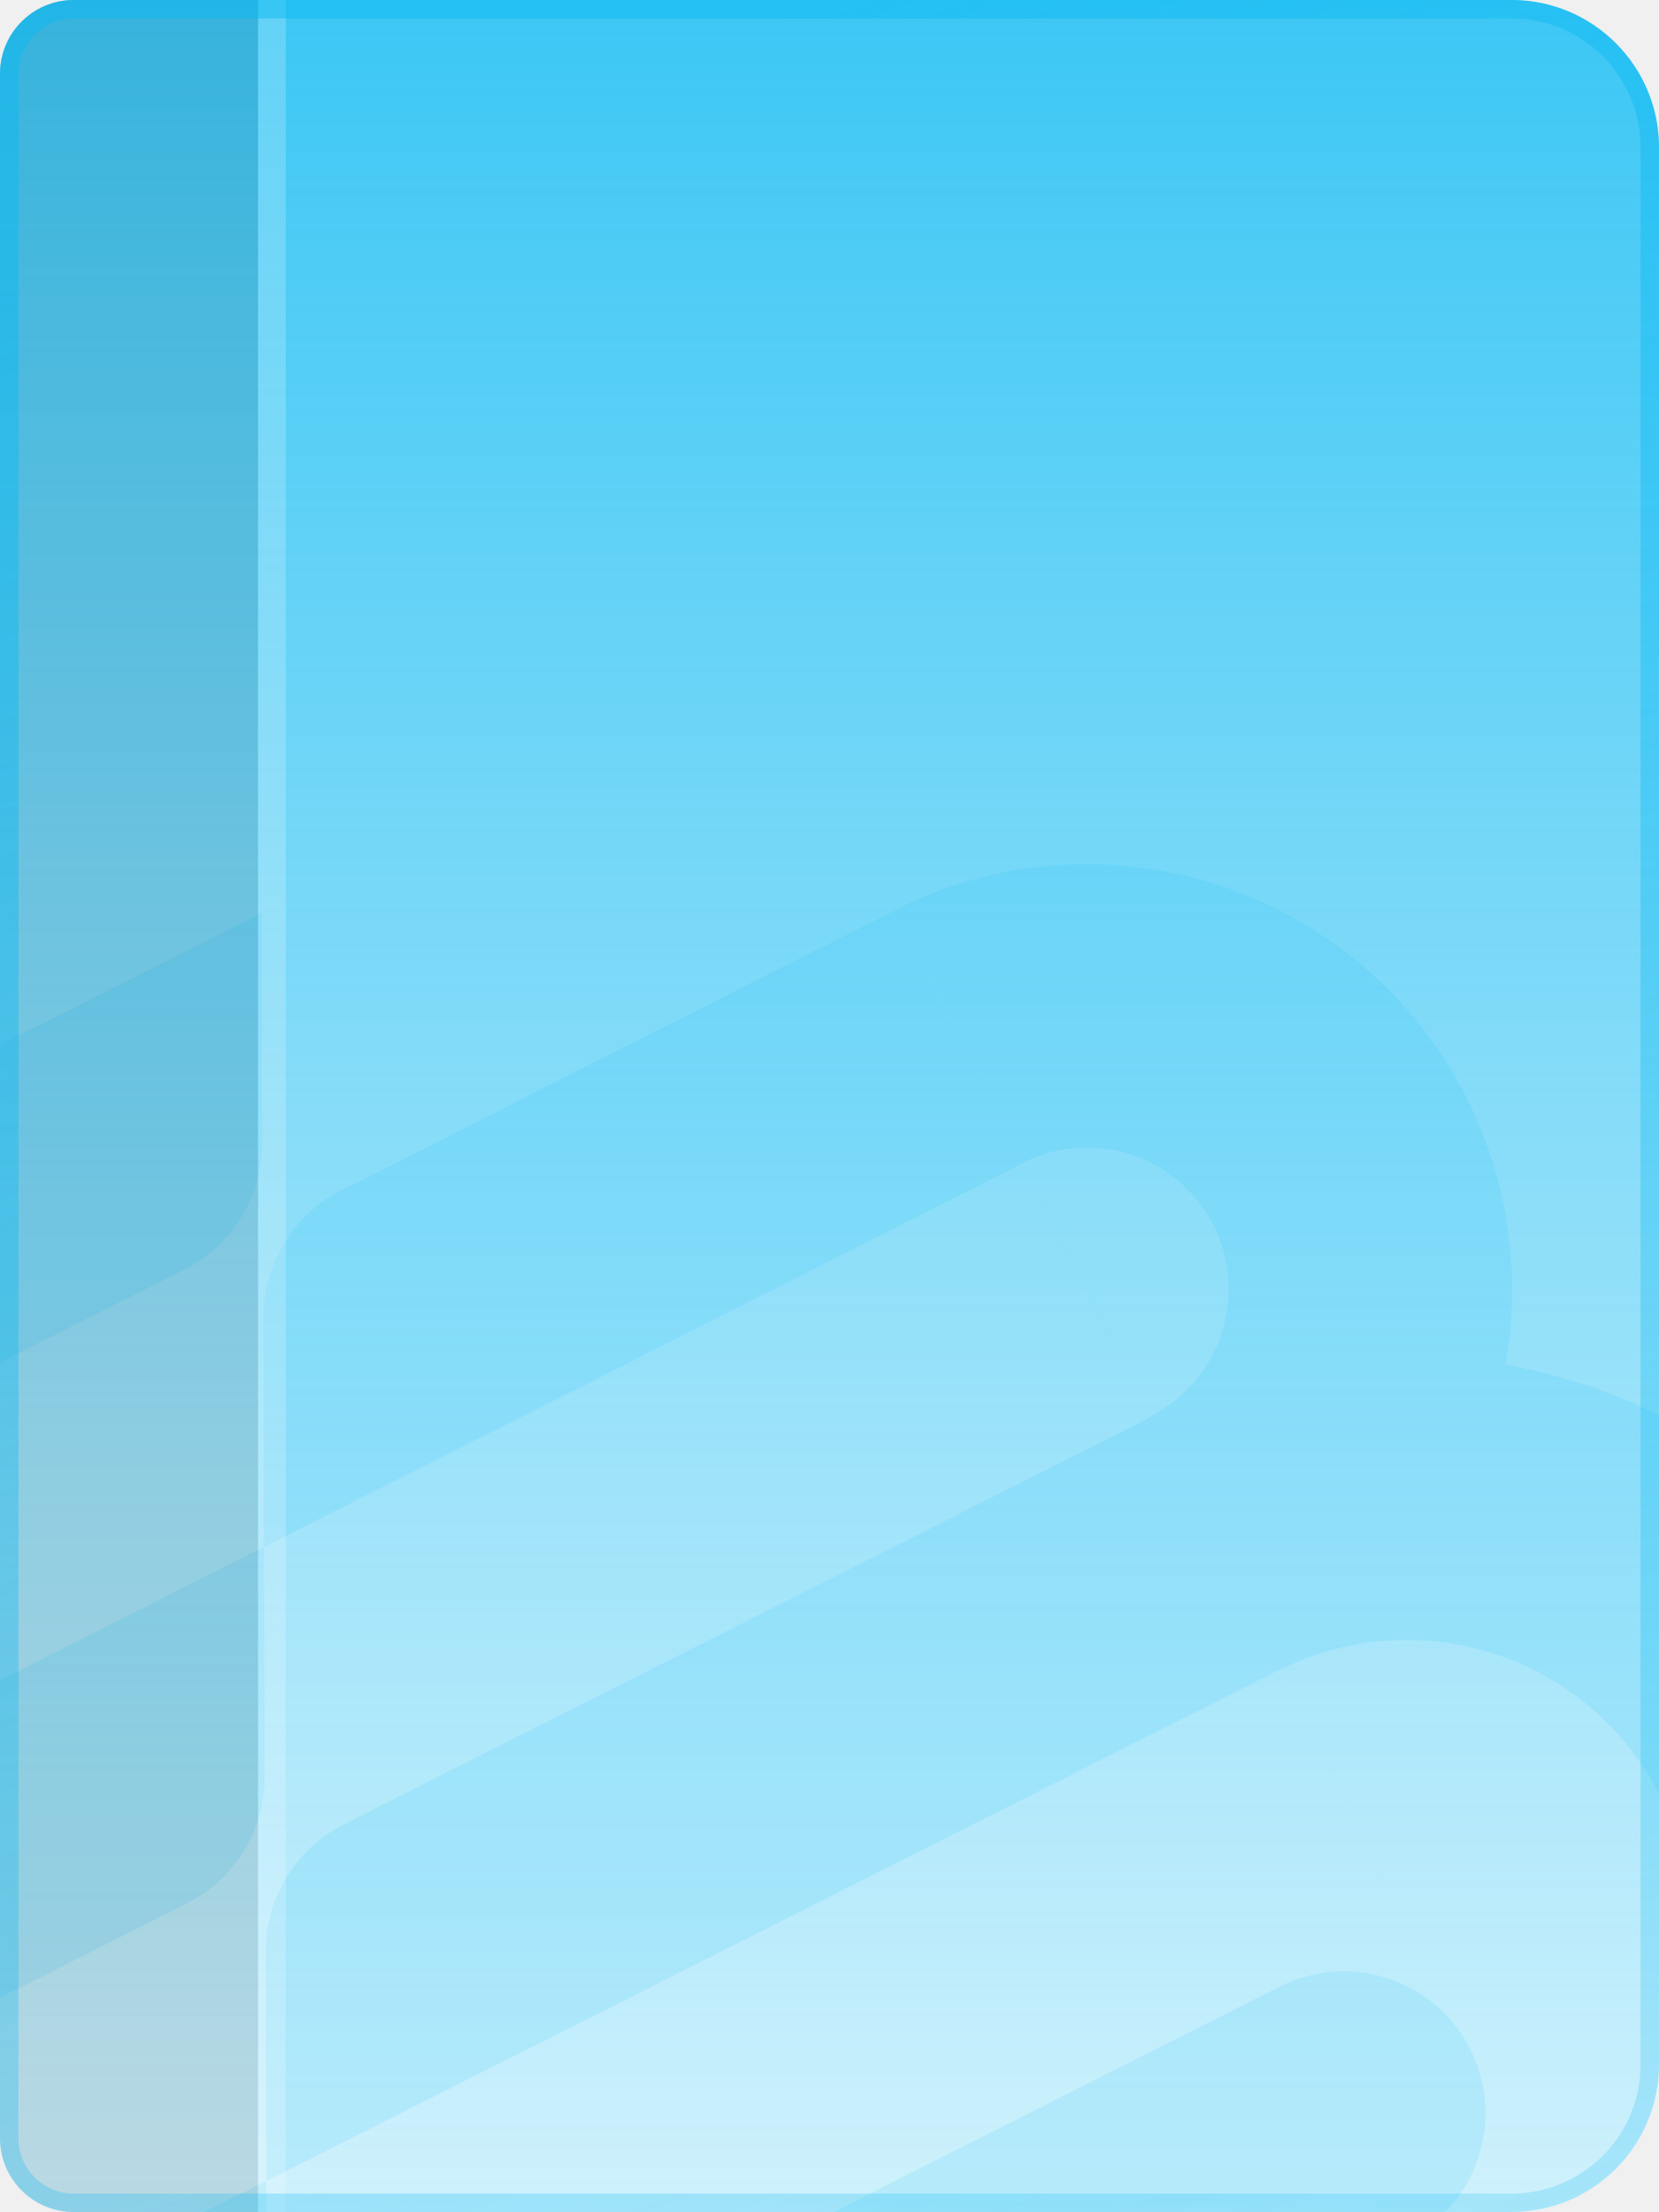
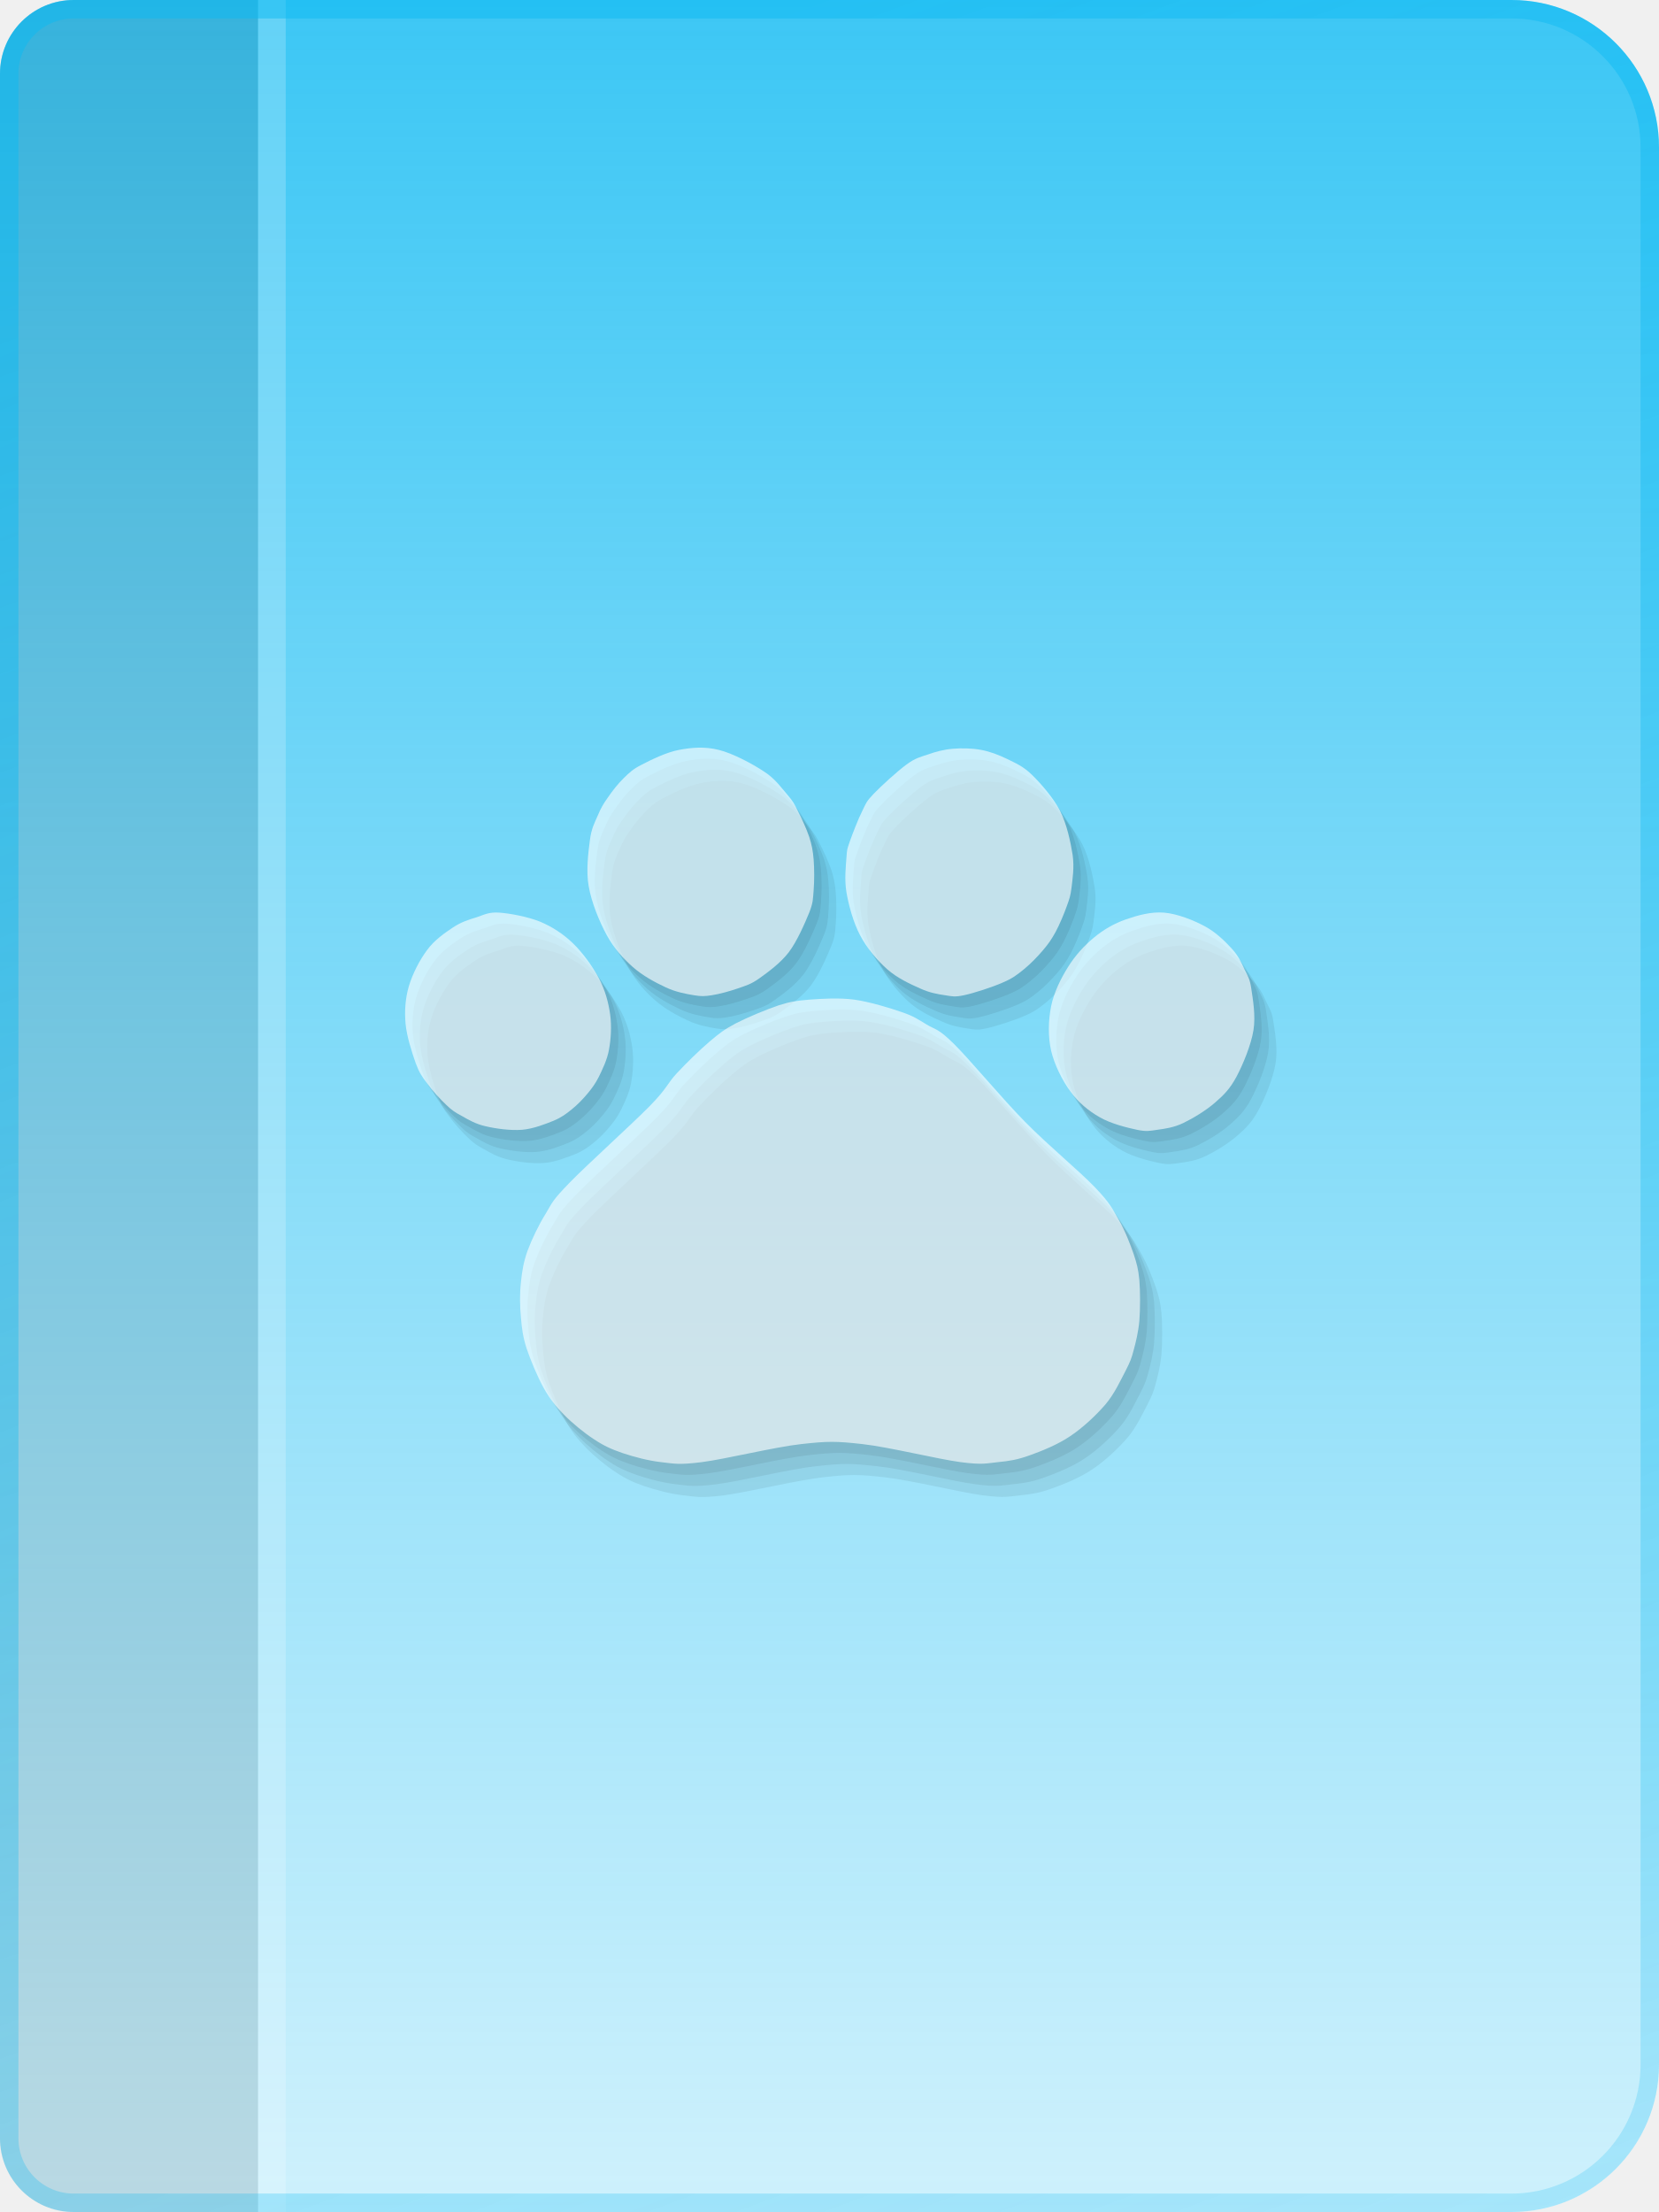
<svg xmlns="http://www.w3.org/2000/svg" width="90" height="120" viewBox="0 0 90 120" fill="none">
  <g clip-path="url(#clip0_2130_61774)">
    <path d="M0 4C0 1.791 1.791 0 4 0H82C86.418 0 90 3.582 90 8V112C90 116.418 86.418 120 82 120H4C1.791 120 0 118.209 0 116V4Z" fill="white" />
    <path d="M0 4C0 1.791 1.791 0 4 0H82C86.418 0 90 3.582 90 8V112C90 116.418 86.418 120 82 120H4C1.791 120 0 118.209 0 116V4Z" fill="url(#paint0_linear_2130_61774)" />
-     <path fill-rule="evenodd" clip-rule="evenodd" d="M7.39 70.187C8.298 69.728 9.194 69.275 10.004 68.867C12.745 67.483 14.3 64.681 14.227 61.803L14.191 49.526L-6.403 59.924L-6.401 59.928L-68.184 91.124L-61.252 104.853L7.393 70.193L7.39 70.187ZM48.568 49.36C54.03 46.603 60.363 46.128 66.175 48.04C71.987 49.952 76.802 54.094 79.559 59.556C81.829 64.051 82.553 69.137 81.672 74.036C83.108 74.291 84.528 74.647 85.92 75.105C89.757 76.368 93.308 78.373 96.37 81.008C99.43 83.641 101.942 86.852 103.763 90.455L103.765 90.454L110.697 104.183L96.968 111.115L90.038 97.391L90.038 97.392C89.128 95.596 87.875 93.997 86.35 92.684C84.819 91.367 83.043 90.364 81.125 89.733C79.206 89.102 77.182 88.854 75.168 89.005C73.154 89.156 71.189 89.703 69.386 90.613L76.309 104.323L76.307 104.324L69.375 90.595L28.188 111.391L28.185 111.385L14.457 118.316L14.421 106.04C14.349 103.161 15.903 100.36 18.645 98.976C22.436 97.062 28.119 94.189 28.119 94.189L28.122 94.196L62.443 76.866L62.453 76.861L58.966 69.954L48.568 49.36ZM55.503 63.083C57.324 62.163 59.435 62.005 61.372 62.642C63.31 63.28 64.914 64.661 65.834 66.481C66.753 68.302 66.911 70.413 66.274 72.35C65.636 74.288 64.256 75.892 62.435 76.812L55.503 63.083ZM-52.786 162.59C-54.211 162.336 -55.619 161.981 -57 161.527C-60.837 160.264 -64.388 158.259 -67.45 155.624C-70.512 152.989 -73.025 149.777 -74.845 146.172L-61.118 139.241C-60.209 141.036 -58.956 142.635 -57.43 143.948C-55.899 145.265 -54.124 146.268 -52.205 146.899C-50.287 147.531 -48.263 147.778 -46.249 147.627C-44.235 147.476 -42.27 146.929 -40.467 146.019L-47.389 132.309L-47.387 132.308L-40.449 146.05L-6.133 128.724L-6.145 128.702L14.449 118.304L14.485 130.58C14.557 133.459 13.003 136.26 10.261 137.644L7.65 138.963L7.663 138.988L-33.524 159.783L-33.531 159.77L-33.532 159.77L-30.071 166.623L-26.591 173.515L-6.002 163.119L0.93 176.848L-19.663 187.246L-19.677 187.218C-25.138 189.974 -31.47 190.449 -37.281 188.537C-43.093 186.625 -47.907 182.483 -50.665 177.021C-52.927 172.541 -53.653 167.474 -52.786 162.59ZM-33.668 159.838C-35.423 160.767 -36.753 162.341 -37.375 164.231C-38.012 166.169 -37.854 168.28 -36.934 170.1C-36.015 171.921 -34.41 173.302 -32.473 173.939C-30.536 174.577 -28.424 174.418 -26.604 173.499L-33.535 159.772L-33.602 159.806L-33.668 159.838ZM0.661 108.048C0.661 108.048 6.344 105.175 10.136 103.261C12.877 101.877 14.431 99.076 14.359 96.197L14.323 83.921L0.593 90.853L0.586 90.84L-47.465 115.102C-51.257 117.016 -52.778 121.641 -50.864 125.432C-48.95 129.223 -44.325 130.745 -40.534 128.831L0.654 108.035L0.661 108.048ZM18.512 64.582C22.261 62.689 27.861 59.858 27.984 59.796L27.975 59.778L48.569 49.38L55.501 63.109L34.909 73.506L34.918 73.524L14.325 83.922L14.289 71.646C14.216 68.767 15.771 65.966 18.512 64.582ZM35.175 142.297L76.364 121.5C80.155 119.586 81.677 114.961 79.763 111.17C77.849 107.379 73.223 105.857 69.432 107.771L21.381 132.033L21.384 132.04L18.772 133.359C16.031 134.743 14.476 137.545 14.549 140.423L14.585 152.7L35.178 142.302L35.175 142.297ZM28.391 162.973C28.391 162.973 22.707 165.845 18.916 167.759C16.175 169.144 14.62 171.945 14.693 174.823L14.729 187.1L28.455 180.169L28.458 180.174L97.102 145.515L97.103 145.517C100.709 143.696 103.921 141.183 106.555 138.121C109.19 135.059 111.196 131.508 112.458 127.671C113.72 123.834 114.215 119.786 113.912 115.758C113.61 111.73 112.518 107.801 110.697 104.195L96.969 111.126C97.873 112.923 98.415 114.879 98.565 116.884C98.716 118.898 98.469 120.922 97.838 122.841C97.207 124.759 96.204 126.535 94.886 128.066C93.569 129.597 91.963 130.853 90.16 131.764L83.24 118.058L83.239 118.059L90.17 131.786L28.393 162.978L28.391 162.973ZM0.932 176.843C0.932 176.843 6.615 173.97 10.406 172.056C13.148 170.672 14.702 167.871 14.63 164.992L14.594 152.716L-6 163.114L0.932 176.843ZM-68.05 125.517C-68.953 123.721 -69.495 121.765 -69.646 119.76C-69.797 117.745 -69.549 115.721 -68.918 113.803C-68.287 111.884 -67.284 110.109 -65.967 108.578C-64.65 107.047 -63.044 105.79 -61.241 104.88L-54.321 118.586L-54.32 118.585L-68.183 91.127C-71.789 92.948 -75.001 95.46 -77.636 98.522C-80.27 101.584 -82.276 105.135 -83.539 108.972C-84.801 112.809 -85.295 116.858 -84.993 120.886C-84.691 124.907 -83.602 128.83 -81.787 132.431L-81.788 132.431L-74.856 146.16L-61.127 139.228L-68.05 125.518L-68.05 125.517Z" fill="#0CB9F2" fill-opacity="0.12" />
+     <g>
+       <path d="M 28.62 67.85 C 28.40 68.47 28.32 68.96 28.26 69.57 C 28.19 70.17 28.20 70.88 28.26 71.47 C 28.31 72.06 28.36 72.49 28.56 73.13 C 28.77 73.76 29.15 74.67 29.48 75.27 C 29.82 75.88 30.13 76.27 30.59 76.74 C 31.05 77.21 31.71 77.75 32.24 78.09 C 32.77 78.44 33.17 78.62 33.78 78.83 C 34.38 79.03 35.15 79.24 35.86 79.32 C 36.58 79.40 36.80 79.48 38.07 79.32 C 39.34 79.16 42.02 78.50 43.47 78.34 C 44.92 78.18 45.34 78.18 46.78 78.34 C 48.22 78.50 50.89 79.16 52.11 79.32 C 53.34 79.48 53.52 79.38 54.14 79.32 C 54.76 79.26 55.20 79.19 55.86 78.95 C 56.51 78.72 57.38 78.37 58.06 77.91 C 58.75 77.45 59.46 76.78 59.97 76.19 C 60.47 75.60 60.81 74.84 61.07 74.35 C 61.32 73.86 61.38 73.70 61.50 73.25 C 61.62 72.80 61.75 72.29 61.81 71.65 C 61.86 71.02 61.86 70.05 61.81 69.45 C 61.75 68.84 61.68 68.58 61.50 68.03 C 61.31 67.49 61.05 66.80 60.70 66.19 C 60.35 65.59 60.26 65.31 59.41 64.42 C 58.56 63.53 56.89 62.16 55.61 60.86 C 54.33 59.56 52.64 57.51 51.75 56.63 C 50.86 55.75 50.74 55.87 50.27 55.58 C 49.80 55.30 49.58 55.13 48.93 54.91 C 48.27 54.68 47.19 54.35 46.35 54.23 C 45.51 54.12 44.58 54.18 43.90 54.23 C 43.21 54.29 42.90 54.33 42.24 54.54 C 41.58 54.76 40.53 55.20 39.91 55.52 C 39.29 55.85 39.03 56.05 38.50 56.50 C 37.97 56.95 37.26 57.64 36.72 58.22 C 36.18 58.80 36.22 59.01 35.25 60.00 C 34.28 60.99 31.83 63.20 30.89 64.17 C 29.95 65.14 29.98 65.21 29.61 65.83 C 29.23 66.44 28.85 67.23 28.62 67.85 Z" fill="#000000" fill-opacity="0.07" transform="translate(0.4,0.6)" />
+       <path d="M 51.69 40.62 C 51.20 40.66 50.76 40.78 50.34 40.93 C 49.92 41.07 49.66 41.12 49.17 41.48 C 48.68 41.84 47.79 42.65 47.39 43.07 C 46.99 43.49 46.99 43.56 46.78 43.99 C 46.56 44.42 46.25 45.23 46.10 45.65 C 45.96 46.07 45.95 46.05 45.92 46.51 C 45.89 46.97 45.80 47.70 45.92 48.41 C 46.04 49.11 46.29 50.04 46.66 50.74 C 47.02 51.43 47.59 52.10 48.13 52.58 C 48.67 53.06 49.39 53.39 49.91 53.62 C 50.43 53.86 50.86 53.93 51.26 53.99 C 51.65 54.05 51.78 54.10 52.30 53.99 C 52.82 53.88 53.84 53.55 54.38 53.31 C 54.93 53.08 55.18 52.88 55.55 52.58 C 55.92 52.28 56.31 51.87 56.59 51.54 C 56.88 51.20 57.05 50.95 57.27 50.55 C 57.48 50.16 57.74 49.54 57.88 49.14 C 58.02 48.75 58.07 48.62 58.13 48.16 C 58.18 47.70 58.29 47.08 58.19 46.38 C 58.08 45.69 57.88 44.72 57.51 43.99 C 57.14 43.27 56.46 42.50 55.98 42.03 C 55.50 41.56 55.09 41.40 54.63 41.17 C 54.17 40.95 53.71 40.77 53.22 40.68 C 52.73 40.59 52.17 40.58 51.69 40.62 Z" fill="#000000" fill-opacity="0.07" transform="translate(0.4,0.6)" />
+       <path d="M 36.84 40.68 C 36.15 40.81 35.32 41.22 34.82 41.48 C 34.32 41.73 34.14 41.92 33.84 42.21 C 33.53 42.51 33.21 42.92 32.98 43.26 C 32.74 43.59 32.59 43.85 32.43 44.24 C 32.26 44.63 32.08 44.94 32.00 45.59 C 31.92 46.23 31.78 47.24 31.94 48.10 C 32.09 48.96 32.52 50.01 32.92 50.74 C 33.32 51.46 33.80 51.99 34.33 52.46 C 34.86 52.93 35.55 53.30 36.11 53.56 C 36.66 53.82 37.22 53.92 37.64 53.99 C 38.06 54.06 38.22 54.05 38.62 53.99 C 39.02 53.93 39.60 53.77 40.03 53.62 C 40.46 53.47 40.74 53.40 41.20 53.07 C 41.66 52.74 42.34 52.25 42.79 51.66 C 43.24 51.07 43.67 50.07 43.90 49.51 C 44.12 48.95 44.10 48.77 44.14 48.29 C 44.18 47.80 44.18 47.11 44.14 46.63 C 44.10 46.15 44.04 45.84 43.90 45.40 C 43.75 44.96 43.48 44.37 43.28 43.99 C 43.09 43.61 43.04 43.49 42.73 43.13 C 42.42 42.78 42.07 42.25 41.44 41.85 C 40.82 41.44 39.76 40.87 38.99 40.68 C 38.22 40.49 37.54 40.55 36.84 40.68 Z" fill="#000000" fill-opacity="0.07" transform="translate(0.4,0.6)" />
+       <path d="M 27.09 49.51 C 26.52 49.47 26.28 49.62 25.86 49.76 C 25.44 49.89 25.03 50.01 24.58 50.31 C 24.13 50.61 23.56 51.00 23.17 51.54 C 22.77 52.07 22.38 52.83 22.18 53.50 C 21.99 54.16 21.94 54.83 22.00 55.52 C 22.06 56.22 22.36 57.13 22.55 57.67 C 22.75 58.21 22.89 58.40 23.17 58.77 C 23.44 59.15 23.89 59.64 24.21 59.94 C 24.52 60.24 24.71 60.36 25.07 60.55 C 25.42 60.75 25.81 60.98 26.35 61.10 C 26.90 61.23 27.70 61.34 28.32 61.29 C 28.93 61.24 29.58 60.98 30.03 60.80 C 30.48 60.61 30.71 60.43 31.02 60.18 C 31.32 59.94 31.63 59.62 31.87 59.33 C 32.12 59.03 32.29 58.80 32.49 58.41 C 32.68 58.01 32.94 57.50 33.04 56.93 C 33.14 56.37 33.19 55.68 33.10 55.03 C 33.01 54.39 32.83 53.71 32.49 53.07 C 32.15 52.43 31.61 51.68 31.08 51.17 C 30.55 50.66 29.96 50.28 29.30 50.00 C 28.63 49.73 27.66 49.55 27.09 49.51 Z" fill="#000000" fill-opacity="0.07" transform="translate(0.4,0.6)" />
+       <path d="M 63.15 49.51 C 62.44 49.45 61.70 49.66 61.07 49.88 C 60.44 50.10 59.87 50.43 59.35 50.86 C 58.83 51.29 58.33 51.83 57.94 52.46 C 57.55 53.08 57.17 53.85 57.02 54.60 C 56.87 55.36 56.85 56.23 57.02 56.99 C 57.20 57.76 57.62 58.60 58.06 59.20 C 58.50 59.81 59.06 60.27 59.66 60.61 C 60.26 60.96 61.16 61.18 61.68 61.29 C 62.20 61.40 62.37 61.35 62.79 61.29 C 63.21 61.23 63.68 61.17 64.20 60.92 C 64.72 60.67 65.43 60.24 65.91 59.82 C 66.40 59.40 66.73 59.06 67.08 58.41 C 67.43 57.75 67.87 56.69 68.00 55.89 C 68.13 55.09 67.96 54.17 67.88 53.62 C 67.80 53.07 67.68 52.94 67.51 52.58 C 67.34 52.22 67.19 51.86 66.83 51.47 C 66.48 51.09 65.98 50.58 65.36 50.25 C 64.75 49.92 63.87 49.57 63.15 49.51 Z" fill="#000000" fill-opacity="0.07" transform="translate(0.4,0.6)" />
+       <path d="M 28.62 67.85 C 28.40 68.47 28.32 68.96 28.26 69.57 C 28.19 70.17 28.20 70.88 28.26 71.47 C 28.31 72.06 28.36 72.49 28.56 73.13 C 28.77 73.76 29.15 74.67 29.48 75.27 C 29.82 75.88 30.13 76.27 30.59 76.74 C 31.05 77.21 31.71 77.75 32.24 78.09 C 32.77 78.44 33.17 78.62 33.78 78.83 C 34.38 79.03 35.15 79.24 35.86 79.32 C 36.58 79.40 36.80 79.48 38.07 79.32 C 39.34 79.16 42.02 78.50 43.47 78.34 C 44.92 78.18 45.34 78.18 46.78 78.34 C 48.22 78.50 50.89 79.16 52.11 79.32 C 53.34 79.48 53.52 79.38 54.14 79.32 C 54.76 79.26 55.20 79.19 55.86 78.95 C 56.51 78.72 57.38 78.37 58.06 77.91 C 58.75 77.45 59.46 76.78 59.97 76.19 C 60.47 75.60 60.81 74.84 61.07 74.35 C 61.32 73.86 61.38 73.70 61.50 73.25 C 61.62 72.80 61.75 72.29 61.81 71.65 C 61.86 71.02 61.86 70.05 61.81 69.45 C 61.75 68.84 61.68 68.58 61.50 68.03 C 61.31 67.49 61.05 66.80 60.70 66.19 C 60.35 65.59 60.26 65.31 59.41 64.42 C 58.56 63.53 56.89 62.16 55.61 60.86 C 54.33 59.56 52.64 57.51 51.75 56.63 C 50.86 55.75 50.74 55.87 50.27 55.58 C 49.80 55.30 49.58 55.13 48.93 54.91 C 48.27 54.68 47.19 54.35 46.35 54.23 C 45.51 54.12 44.58 54.18 43.90 54.23 C 43.21 54.29 42.90 54.33 42.24 54.54 C 41.58 54.76 40.53 55.20 39.91 55.52 C 39.29 55.85 39.03 56.05 38.50 56.50 C 37.97 56.95 37.26 57.64 36.72 58.22 C 36.18 58.80 36.22 59.01 35.25 60.00 C 34.28 60.99 31.83 63.20 30.89 64.17 C 29.95 65.14 29.98 65.21 29.61 65.83 C 29.23 66.44 28.85 67.23 28.62 67.85 Z" fill="#000000" fill-opacity="0.07" transform="translate(0.8,1.2)" />
+       <path d="M 51.69 40.62 C 51.20 40.66 50.76 40.78 50.34 40.93 C 49.92 41.07 49.66 41.12 49.17 41.48 C 48.68 41.84 47.79 42.65 47.39 43.07 C 46.99 43.49 46.99 43.56 46.78 43.99 C 46.56 44.42 46.25 45.23 46.10 45.65 C 45.96 46.07 45.95 46.05 45.92 46.51 C 45.89 46.97 45.80 47.70 45.92 48.41 C 46.04 49.11 46.29 50.04 46.66 50.74 C 47.02 51.43 47.59 52.10 48.13 52.58 C 48.67 53.06 49.39 53.39 49.91 53.62 C 50.43 53.86 50.86 53.93 51.26 53.99 C 51.65 54.05 51.78 54.10 52.30 53.99 C 52.82 53.88 53.84 53.55 54.38 53.31 C 54.93 53.08 55.18 52.88 55.55 52.58 C 55.92 52.28 56.31 51.87 56.59 51.54 C 56.88 51.20 57.05 50.95 57.27 50.55 C 57.48 50.16 57.74 49.54 57.88 49.14 C 58.02 48.75 58.07 48.62 58.13 48.16 C 58.18 47.70 58.29 47.08 58.19 46.38 C 58.08 45.69 57.88 44.72 57.51 43.99 C 57.14 43.27 56.46 42.50 55.98 42.03 C 55.50 41.56 55.09 41.40 54.63 41.17 C 54.17 40.95 53.71 40.77 53.22 40.68 C 52.73 40.59 52.17 40.58 51.69 40.62 Z" fill="#000000" fill-opacity="0.07" transform="translate(0.8,1.2)" />
+       <path d="M 36.84 40.68 C 36.15 40.81 35.32 41.22 34.82 41.48 C 34.32 41.73 34.14 41.92 33.84 42.21 C 33.53 42.51 33.21 42.92 32.98 43.26 C 32.74 43.59 32.59 43.85 32.43 44.24 C 32.26 44.63 32.08 44.94 32.00 45.59 C 31.92 46.23 31.78 47.24 31.94 48.10 C 32.09 48.96 32.52 50.01 32.92 50.74 C 33.32 51.46 33.80 51.99 34.33 52.46 C 34.86 52.93 35.55 53.30 36.11 53.56 C 36.66 53.82 37.22 53.92 37.64 53.99 C 38.06 54.06 38.22 54.05 38.62 53.99 C 39.02 53.93 39.60 53.77 40.03 53.62 C 40.46 53.47 40.74 53.40 41.20 53.07 C 41.66 52.74 42.34 52.25 42.79 51.66 C 43.24 51.07 43.67 50.07 43.90 49.51 C 44.12 48.95 44.10 48.77 44.14 48.29 C 44.18 47.80 44.18 47.11 44.14 46.63 C 44.10 46.15 44.04 45.84 43.90 45.40 C 43.75 44.96 43.48 44.37 43.28 43.99 C 43.09 43.61 43.04 43.49 42.73 43.13 C 42.42 42.78 42.07 42.25 41.44 41.85 C 40.82 41.44 39.76 40.87 38.99 40.68 C 38.22 40.49 37.54 40.55 36.84 40.68 Z" fill="#000000" fill-opacity="0.07" transform="translate(0.8,1.2)" />
+       <path d="M 27.09 49.51 C 26.52 49.47 26.28 49.62 25.86 49.76 C 25.44 49.89 25.03 50.01 24.58 50.31 C 24.13 50.61 23.56 51.00 23.17 51.54 C 22.77 52.07 22.38 52.83 22.18 53.50 C 21.99 54.16 21.94 54.83 22.00 55.52 C 22.06 56.22 22.36 57.13 22.55 57.67 C 22.75 58.21 22.89 58.40 23.17 58.77 C 23.44 59.15 23.89 59.64 24.21 59.94 C 24.52 60.24 24.71 60.36 25.07 60.55 C 25.42 60.75 25.81 60.98 26.35 61.10 C 26.90 61.23 27.70 61.34 28.32 61.29 C 28.93 61.24 29.58 60.98 30.03 60.80 C 30.48 60.61 30.71 60.43 31.02 60.18 C 31.32 59.94 31.63 59.62 31.87 59.33 C 32.12 59.03 32.29 58.80 32.49 58.41 C 32.68 58.01 32.94 57.50 33.04 56.93 C 33.14 56.37 33.19 55.68 33.10 55.03 C 33.01 54.39 32.83 53.71 32.49 53.07 C 32.15 52.43 31.61 51.68 31.08 51.17 C 30.55 50.66 29.96 50.28 29.30 50.00 C 28.63 49.73 27.66 49.55 27.09 49.51 Z" fill="#000000" fill-opacity="0.07" transform="translate(0.8,1.2)" />
+       <path d="M 63.15 49.51 C 62.44 49.45 61.70 49.66 61.07 49.88 C 60.44 50.10 59.87 50.43 59.35 50.86 C 58.83 51.29 58.33 51.83 57.94 52.46 C 57.55 53.08 57.17 53.85 57.02 54.60 C 56.87 55.36 56.85 56.23 57.02 56.99 C 57.20 57.76 57.62 58.60 58.06 59.20 C 58.50 59.81 59.06 60.27 59.66 60.61 C 60.26 60.96 61.16 61.18 61.68 61.29 C 62.20 61.40 62.37 61.35 62.79 61.29 C 63.21 61.23 63.68 61.17 64.20 60.92 C 64.72 60.67 65.43 60.24 65.91 59.82 C 66.40 59.40 66.73 59.06 67.08 58.41 C 67.43 57.75 67.87 56.69 68.00 55.89 C 68.13 55.09 67.96 54.17 67.88 53.62 C 67.80 53.07 67.68 52.94 67.51 52.58 C 67.34 52.22 67.19 51.86 66.83 51.47 C 66.48 51.09 65.98 50.58 65.36 50.25 C 64.75 49.92 63.87 49.57 63.15 49.51 Z" fill="#000000" fill-opacity="0.07" transform="translate(0.8,1.2)" />
+       <path d="M 28.62 67.85 C 28.40 68.47 28.32 68.96 28.26 69.57 C 28.19 70.17 28.20 70.88 28.26 71.47 C 28.31 72.06 28.36 72.49 28.56 73.13 C 28.77 73.76 29.15 74.67 29.48 75.27 C 29.82 75.88 30.13 76.27 30.59 76.74 C 31.05 77.21 31.71 77.75 32.24 78.09 C 32.77 78.44 33.17 78.62 33.78 78.83 C 34.38 79.03 35.15 79.24 35.86 79.32 C 36.58 79.40 36.80 79.48 38.07 79.32 C 39.34 79.16 42.02 78.50 43.47 78.34 C 44.92 78.18 45.34 78.18 46.78 78.34 C 48.22 78.50 50.89 79.16 52.11 79.32 C 53.34 79.48 53.52 79.38 54.14 79.32 C 54.76 79.26 55.20 79.19 55.86 78.95 C 56.51 78.72 57.38 78.37 58.06 77.91 C 58.75 77.45 59.46 76.78 59.97 76.19 C 60.47 75.60 60.81 74.84 61.07 74.35 C 61.32 73.86 61.38 73.70 61.50 73.25 C 61.62 72.80 61.75 72.29 61.81 71.65 C 61.86 71.02 61.86 70.05 61.81 69.45 C 61.75 68.84 61.68 68.58 61.50 68.03 C 61.31 67.49 61.05 66.80 60.70 66.19 C 60.35 65.59 60.26 65.31 59.41 64.42 C 58.56 63.53 56.89 62.16 55.61 60.86 C 54.33 59.56 52.64 57.51 51.75 56.63 C 50.86 55.75 50.74 55.87 50.27 55.58 C 49.80 55.30 49.58 55.13 48.93 54.91 C 48.27 54.68 47.19 54.35 46.35 54.23 C 45.51 54.12 44.58 54.18 43.90 54.23 C 43.21 54.29 42.90 54.33 42.24 54.54 C 41.58 54.76 40.53 55.20 39.91 55.52 C 39.29 55.85 39.03 56.05 38.50 56.50 C 37.97 56.95 37.26 57.64 36.72 58.22 C 36.18 58.80 36.22 59.01 35.25 60.00 C 34.28 60.99 31.83 63.20 30.89 64.17 C 29.95 65.14 29.98 65.21 29.61 65.83 C 29.23 66.44 28.85 67.23 28.62 67.85 Z" fill="#000000" fill-opacity="0.07" transform="translate(1.2,1.8)" />
+       <path d="M 51.69 40.62 C 51.20 40.66 50.76 40.78 50.34 40.93 C 49.92 41.07 49.66 41.12 49.17 41.48 C 48.68 41.84 47.79 42.65 47.39 43.07 C 46.99 43.49 46.99 43.56 46.78 43.99 C 46.56 44.42 46.25 45.23 46.10 45.65 C 45.96 46.07 45.95 46.05 45.92 46.51 C 45.89 46.97 45.80 47.70 45.92 48.41 C 46.04 49.11 46.29 50.04 46.66 50.74 C 47.02 51.43 47.59 52.10 48.13 52.58 C 48.67 53.06 49.39 53.39 49.91 53.62 C 50.43 53.86 50.86 53.93 51.26 53.99 C 51.65 54.05 51.78 54.10 52.30 53.99 C 52.82 53.88 53.84 53.55 54.38 53.31 C 54.93 53.08 55.18 52.88 55.55 52.58 C 55.92 52.28 56.31 51.87 56.59 51.54 C 56.88 51.20 57.05 50.95 57.27 50.55 C 57.48 50.16 57.74 49.54 57.88 49.14 C 58.02 48.75 58.07 48.62 58.13 48.16 C 58.18 47.70 58.29 47.08 58.19 46.38 C 58.08 45.69 57.88 44.72 57.51 43.99 C 57.14 43.27 56.46 42.50 55.98 42.03 C 55.50 41.56 55.09 41.40 54.63 41.17 C 54.17 40.95 53.71 40.77 53.22 40.68 C 52.73 40.59 52.17 40.58 51.69 40.62 Z" fill="#000000" fill-opacity="0.07" transform="translate(1.2,1.8)" />
+       <path d="M 36.84 40.68 C 36.15 40.81 35.32 41.22 34.82 41.48 C 34.32 41.73 34.14 41.92 33.84 42.21 C 33.53 42.51 33.21 42.92 32.98 43.26 C 32.74 43.59 32.59 43.85 32.43 44.24 C 32.26 44.63 32.08 44.94 32.00 45.59 C 31.92 46.23 31.78 47.24 31.94 48.10 C 32.09 48.96 32.52 50.01 32.92 50.74 C 33.32 51.46 33.80 51.99 34.33 52.46 C 34.86 52.93 35.55 53.30 36.11 53.56 C 36.66 53.82 37.22 53.92 37.64 53.99 C 38.06 54.06 38.22 54.05 38.62 53.99 C 39.02 53.93 39.60 53.77 40.03 53.62 C 40.46 53.47 40.74 53.40 41.20 53.07 C 41.66 52.74 42.34 52.25 42.79 51.66 C 43.24 51.07 43.67 50.07 43.90 49.51 C 44.12 48.95 44.10 48.77 44.14 48.29 C 44.18 47.80 44.18 47.11 44.14 46.63 C 44.10 46.15 44.04 45.84 43.90 45.40 C 43.75 44.96 43.48 44.37 43.28 43.99 C 43.09 43.61 43.04 43.49 42.73 43.13 C 42.42 42.78 42.07 42.25 41.44 41.85 C 40.82 41.44 39.76 40.87 38.99 40.68 C 38.22 40.49 37.54 40.55 36.84 40.68 Z" fill="#000000" fill-opacity="0.07" transform="translate(1.2,1.8)" />
+       <path d="M 27.09 49.51 C 26.52 49.47 26.28 49.62 25.86 49.76 C 25.44 49.89 25.03 50.01 24.58 50.31 C 24.13 50.61 23.56 51.00 23.17 51.54 C 22.77 52.07 22.38 52.83 22.18 53.50 C 21.99 54.16 21.94 54.83 22.00 55.52 C 22.06 56.22 22.36 57.13 22.55 57.67 C 22.75 58.21 22.89 58.40 23.17 58.77 C 23.44 59.15 23.89 59.64 24.21 59.94 C 24.52 60.24 24.71 60.36 25.07 60.55 C 25.42 60.75 25.81 60.98 26.35 61.10 C 26.90 61.23 27.70 61.34 28.32 61.29 C 28.93 61.24 29.58 60.98 30.03 60.80 C 30.48 60.61 30.71 60.43 31.02 60.18 C 31.32 59.94 31.63 59.62 31.87 59.33 C 32.12 59.03 32.29 58.80 32.49 58.41 C 32.68 58.01 32.94 57.50 33.04 56.93 C 33.14 56.37 33.19 55.68 33.10 55.03 C 33.01 54.39 32.83 53.71 32.49 53.07 C 32.15 52.43 31.61 51.68 31.08 51.17 C 30.55 50.66 29.96 50.28 29.30 50.00 C 28.63 49.73 27.66 49.55 27.09 49.51 Z" fill="#000000" fill-opacity="0.07" transform="translate(1.2,1.8)" />
+       <path d="M 63.15 49.51 C 62.44 49.45 61.70 49.66 61.07 49.88 C 60.44 50.10 59.87 50.43 59.35 50.86 C 58.83 51.29 58.33 51.83 57.94 52.46 C 57.55 53.08 57.17 53.85 57.02 54.60 C 56.87 55.36 56.85 56.23 57.02 56.99 C 57.20 57.76 57.62 58.60 58.06 59.20 C 58.50 59.81 59.06 60.27 59.66 60.61 C 60.26 60.96 61.16 61.18 61.68 61.29 C 62.20 61.40 62.37 61.35 62.79 61.29 C 63.21 61.23 63.68 61.17 64.20 60.92 C 64.72 60.67 65.43 60.24 65.91 59.82 C 66.40 59.40 66.73 59.06 67.08 58.41 C 67.43 57.75 67.87 56.69 68.00 55.89 C 68.13 55.09 67.96 54.17 67.88 53.62 C 67.80 53.07 67.68 52.94 67.51 52.58 C 67.34 52.22 67.19 51.86 66.83 51.47 C 66.48 51.09 65.98 50.58 65.36 50.25 C 64.75 49.92 63.87 49.57 63.15 49.51 Z" fill="#000000" fill-opacity="0.07" transform="translate(1.2,1.8)" />
+       <path d="M 28.62 67.85 C 28.40 68.47 28.32 68.96 28.26 69.57 C 28.19 70.17 28.20 70.88 28.26 71.47 C 28.31 72.06 28.36 72.49 28.56 73.13 C 28.77 73.76 29.15 74.67 29.48 75.27 C 29.82 75.88 30.13 76.27 30.59 76.74 C 31.05 77.21 31.71 77.75 32.24 78.09 C 32.77 78.44 33.17 78.62 33.78 78.83 C 34.38 79.03 35.15 79.24 35.86 79.32 C 36.58 79.40 36.80 79.48 38.07 79.32 C 39.34 79.16 42.02 78.50 43.47 78.34 C 44.92 78.18 45.34 78.18 46.78 78.34 C 48.22 78.50 50.89 79.16 52.11 79.32 C 53.34 79.48 53.52 79.38 54.14 79.32 C 54.76 79.26 55.20 79.19 55.86 78.95 C 56.51 78.72 57.38 78.37 58.06 77.91 C 58.75 77.45 59.46 76.78 59.97 76.19 C 60.47 75.60 60.81 74.84 61.07 74.35 C 61.32 73.86 61.38 73.70 61.50 73.25 C 61.62 72.80 61.75 72.29 61.81 71.65 C 61.86 71.02 61.86 70.05 61.81 69.45 C 61.75 68.84 61.68 68.58 61.50 68.03 C 61.31 67.49 61.05 66.80 60.70 66.19 C 60.35 65.59 60.26 65.31 59.41 64.42 C 58.56 63.53 56.89 62.16 55.61 60.86 C 54.33 59.56 52.64 57.51 51.75 56.63 C 50.86 55.75 50.74 55.87 50.27 55.58 C 49.80 55.30 49.58 55.13 48.93 54.91 C 48.27 54.68 47.19 54.35 46.35 54.23 C 45.51 54.12 44.58 54.18 43.90 54.23 C 43.21 54.29 42.90 54.33 42.24 54.54 C 41.58 54.76 40.53 55.20 39.91 55.52 C 39.29 55.85 39.03 56.05 38.50 56.50 C 37.97 56.95 37.26 57.64 36.72 58.22 C 36.18 58.80 36.22 59.01 35.25 60.00 C 34.28 60.99 31.83 63.20 30.89 64.17 C 29.95 65.14 29.98 65.21 29.61 65.83 C 29.23 66.44 28.85 67.23 28.62 67.85 Z" fill="#FFFFFF" fill-opacity="0.62" />
+       <path d="M 51.69 40.62 C 51.20 40.66 50.76 40.78 50.34 40.93 C 49.92 41.07 49.66 41.12 49.17 41.48 C 48.68 41.84 47.79 42.65 47.39 43.07 C 46.99 43.49 46.99 43.56 46.78 43.99 C 46.56 44.42 46.25 45.23 46.10 45.65 C 45.96 46.07 45.95 46.05 45.92 46.51 C 45.89 46.97 45.80 47.70 45.92 48.41 C 46.04 49.11 46.29 50.04 46.66 50.74 C 47.02 51.43 47.59 52.10 48.13 52.58 C 48.67 53.06 49.39 53.39 49.91 53.62 C 50.43 53.86 50.86 53.93 51.26 53.99 C 51.65 54.05 51.78 54.10 52.30 53.99 C 52.82 53.88 53.84 53.55 54.38 53.31 C 54.93 53.08 55.18 52.88 55.55 52.58 C 55.92 52.28 56.31 51.87 56.59 51.54 C 56.88 51.20 57.05 50.95 57.27 50.55 C 57.48 50.16 57.74 49.54 57.88 49.14 C 58.02 48.75 58.07 48.62 58.13 48.16 C 58.18 47.70 58.29 47.08 58.19 46.38 C 58.08 45.69 57.88 44.72 57.51 43.99 C 57.14 43.27 56.46 42.50 55.98 42.03 C 55.50 41.56 55.09 41.40 54.63 41.17 C 54.17 40.95 53.71 40.77 53.22 40.68 C 52.73 40.59 52.17 40.58 51.69 40.62 Z" fill="#FFFFFF" fill-opacity="0.62" />
+       <path d="M 36.84 40.68 C 36.15 40.81 35.32 41.22 34.82 41.48 C 34.32 41.73 34.14 41.92 33.84 42.21 C 33.53 42.51 33.21 42.92 32.98 43.26 C 32.74 43.59 32.59 43.85 32.43 44.24 C 32.26 44.63 32.08 44.94 32.00 45.59 C 31.92 46.23 31.78 47.24 31.94 48.10 C 32.09 48.96 32.52 50.01 32.92 50.74 C 33.32 51.46 33.80 51.99 34.33 52.46 C 34.86 52.93 35.55 53.30 36.11 53.56 C 36.66 53.82 37.22 53.92 37.64 53.99 C 38.06 54.06 38.22 54.05 38.62 53.99 C 39.02 53.93 39.60 53.77 40.03 53.62 C 40.46 53.47 40.74 53.40 41.20 53.07 C 41.66 52.74 42.34 52.25 42.79 51.66 C 43.24 51.07 43.67 50.07 43.90 49.51 C 44.12 48.95 44.10 48.77 44.14 48.29 C 44.18 47.80 44.18 47.11 44.14 46.63 C 44.10 46.15 44.04 45.84 43.90 45.40 C 43.75 44.96 43.48 44.37 43.28 43.99 C 43.09 43.61 43.04 43.49 42.73 43.13 C 42.42 42.78 42.07 42.25 41.44 41.85 C 40.82 41.44 39.76 40.87 38.99 40.68 C 38.22 40.49 37.54 40.55 36.84 40.68 Z" fill="#FFFFFF" fill-opacity="0.62" />
+       <path d="M 27.09 49.51 C 26.52 49.47 26.28 49.62 25.86 49.76 C 25.44 49.89 25.03 50.01 24.58 50.31 C 24.13 50.61 23.56 51.00 23.17 51.54 C 22.77 52.07 22.38 52.83 22.18 53.50 C 21.99 54.16 21.94 54.83 22.00 55.52 C 22.06 56.22 22.36 57.13 22.55 57.67 C 22.75 58.21 22.89 58.40 23.17 58.77 C 23.44 59.15 23.89 59.64 24.21 59.94 C 24.52 60.24 24.71 60.36 25.07 60.55 C 25.42 60.75 25.81 60.98 26.35 61.10 C 26.90 61.23 27.70 61.34 28.32 61.29 C 28.93 61.24 29.58 60.98 30.03 60.80 C 30.48 60.61 30.71 60.43 31.02 60.18 C 31.32 59.94 31.63 59.62 31.87 59.33 C 32.12 59.03 32.29 58.80 32.49 58.41 C 32.68 58.01 32.94 57.50 33.04 56.93 C 33.14 56.37 33.19 55.68 33.10 55.03 C 33.01 54.39 32.83 53.71 32.49 53.07 C 32.15 52.43 31.61 51.68 31.08 51.17 C 30.55 50.66 29.96 50.28 29.30 50.00 C 28.63 49.73 27.66 49.55 27.09 49.51 Z" fill="#FFFFFF" fill-opacity="0.62" />
+       <path d="M 63.15 49.51 C 62.44 49.45 61.70 49.66 61.07 49.88 C 60.44 50.10 59.87 50.43 59.35 50.86 C 58.83 51.29 58.33 51.83 57.94 52.46 C 57.55 53.08 57.17 53.85 57.02 54.60 C 56.87 55.36 56.85 56.23 57.02 56.99 C 57.20 57.76 57.62 58.60 58.06 59.20 C 58.50 59.81 59.06 60.27 59.66 60.61 C 60.26 60.96 61.16 61.18 61.68 61.29 C 62.20 61.40 62.37 61.35 62.79 61.29 C 63.21 61.23 63.68 61.17 64.20 60.92 C 64.72 60.67 65.43 60.24 65.91 59.82 C 66.40 59.40 66.73 59.06 67.08 58.41 C 67.43 57.75 67.87 56.69 68.00 55.89 C 68.13 55.09 67.96 54.17 67.88 53.62 C 67.80 53.07 67.68 52.94 67.51 52.58 C 67.34 52.22 67.19 51.86 66.83 51.47 C 66.48 51.09 65.98 50.58 65.36 50.25 C 64.75 49.92 63.87 49.57 63.15 49.51 Z" fill="#FFFFFF" fill-opacity="0.62" />
+     </g>
    <mask id="path-4-outside-1_2130_61774" maskUnits="userSpaceOnUse" x="0" y="0" width="16" height="120" fill="black">
      <rect fill="white" width="16" height="120" />
      <path d="M0 0H14V120H0V0Z" />
    </mask>
    <path d="M0 0H14V120H0V0Z" fill="black" fill-opacity="0.1" />
    <path d="M12.5 0V120H15.5V0H12.5Z" fill="white" fill-opacity="0.2" mask="url(#path-4-outside-1_2130_61774)" />
  </g>
  <path d="M0.5 4C0.5 2.067 2.067 0.5 4 0.5H82C86.142 0.5 89.5 3.858 89.5 8V112C89.5 116.142 86.142 119.5 82 119.5H4C2.067 119.5 0.5 117.933 0.5 116V4Z" stroke="url(#paint1_linear_2130_61774)" />
  <defs>
    <linearGradient id="paint0_linear_2130_61774" x1="45" y1="0" x2="45" y2="120" gradientUnits="userSpaceOnUse">
      <stop stop-color="#0CB9F2" stop-opacity="0.8" />
      <stop offset="1" stop-color="#0CB9F2" stop-opacity="0.2" />
    </linearGradient>
    <linearGradient id="paint1_linear_2130_61774" x1="45" y1="0" x2="90" y2="120" gradientUnits="userSpaceOnUse">
      <stop stop-color="#0CB9F2" stop-opacity="0.5" />
      <stop offset="1" stop-color="#0CB9F2" stop-opacity="0.2" />
    </linearGradient>
    <clipPath id="clip0_2130_61774">
      <path d="M0 4C0 1.791 1.791 0 4 0H82C86.418 0 90 3.582 90 8V112C90 116.418 86.418 120 82 120H4C1.791 120 0 118.209 0 116V4Z" fill="white" />
    </clipPath>
  </defs>
</svg>
